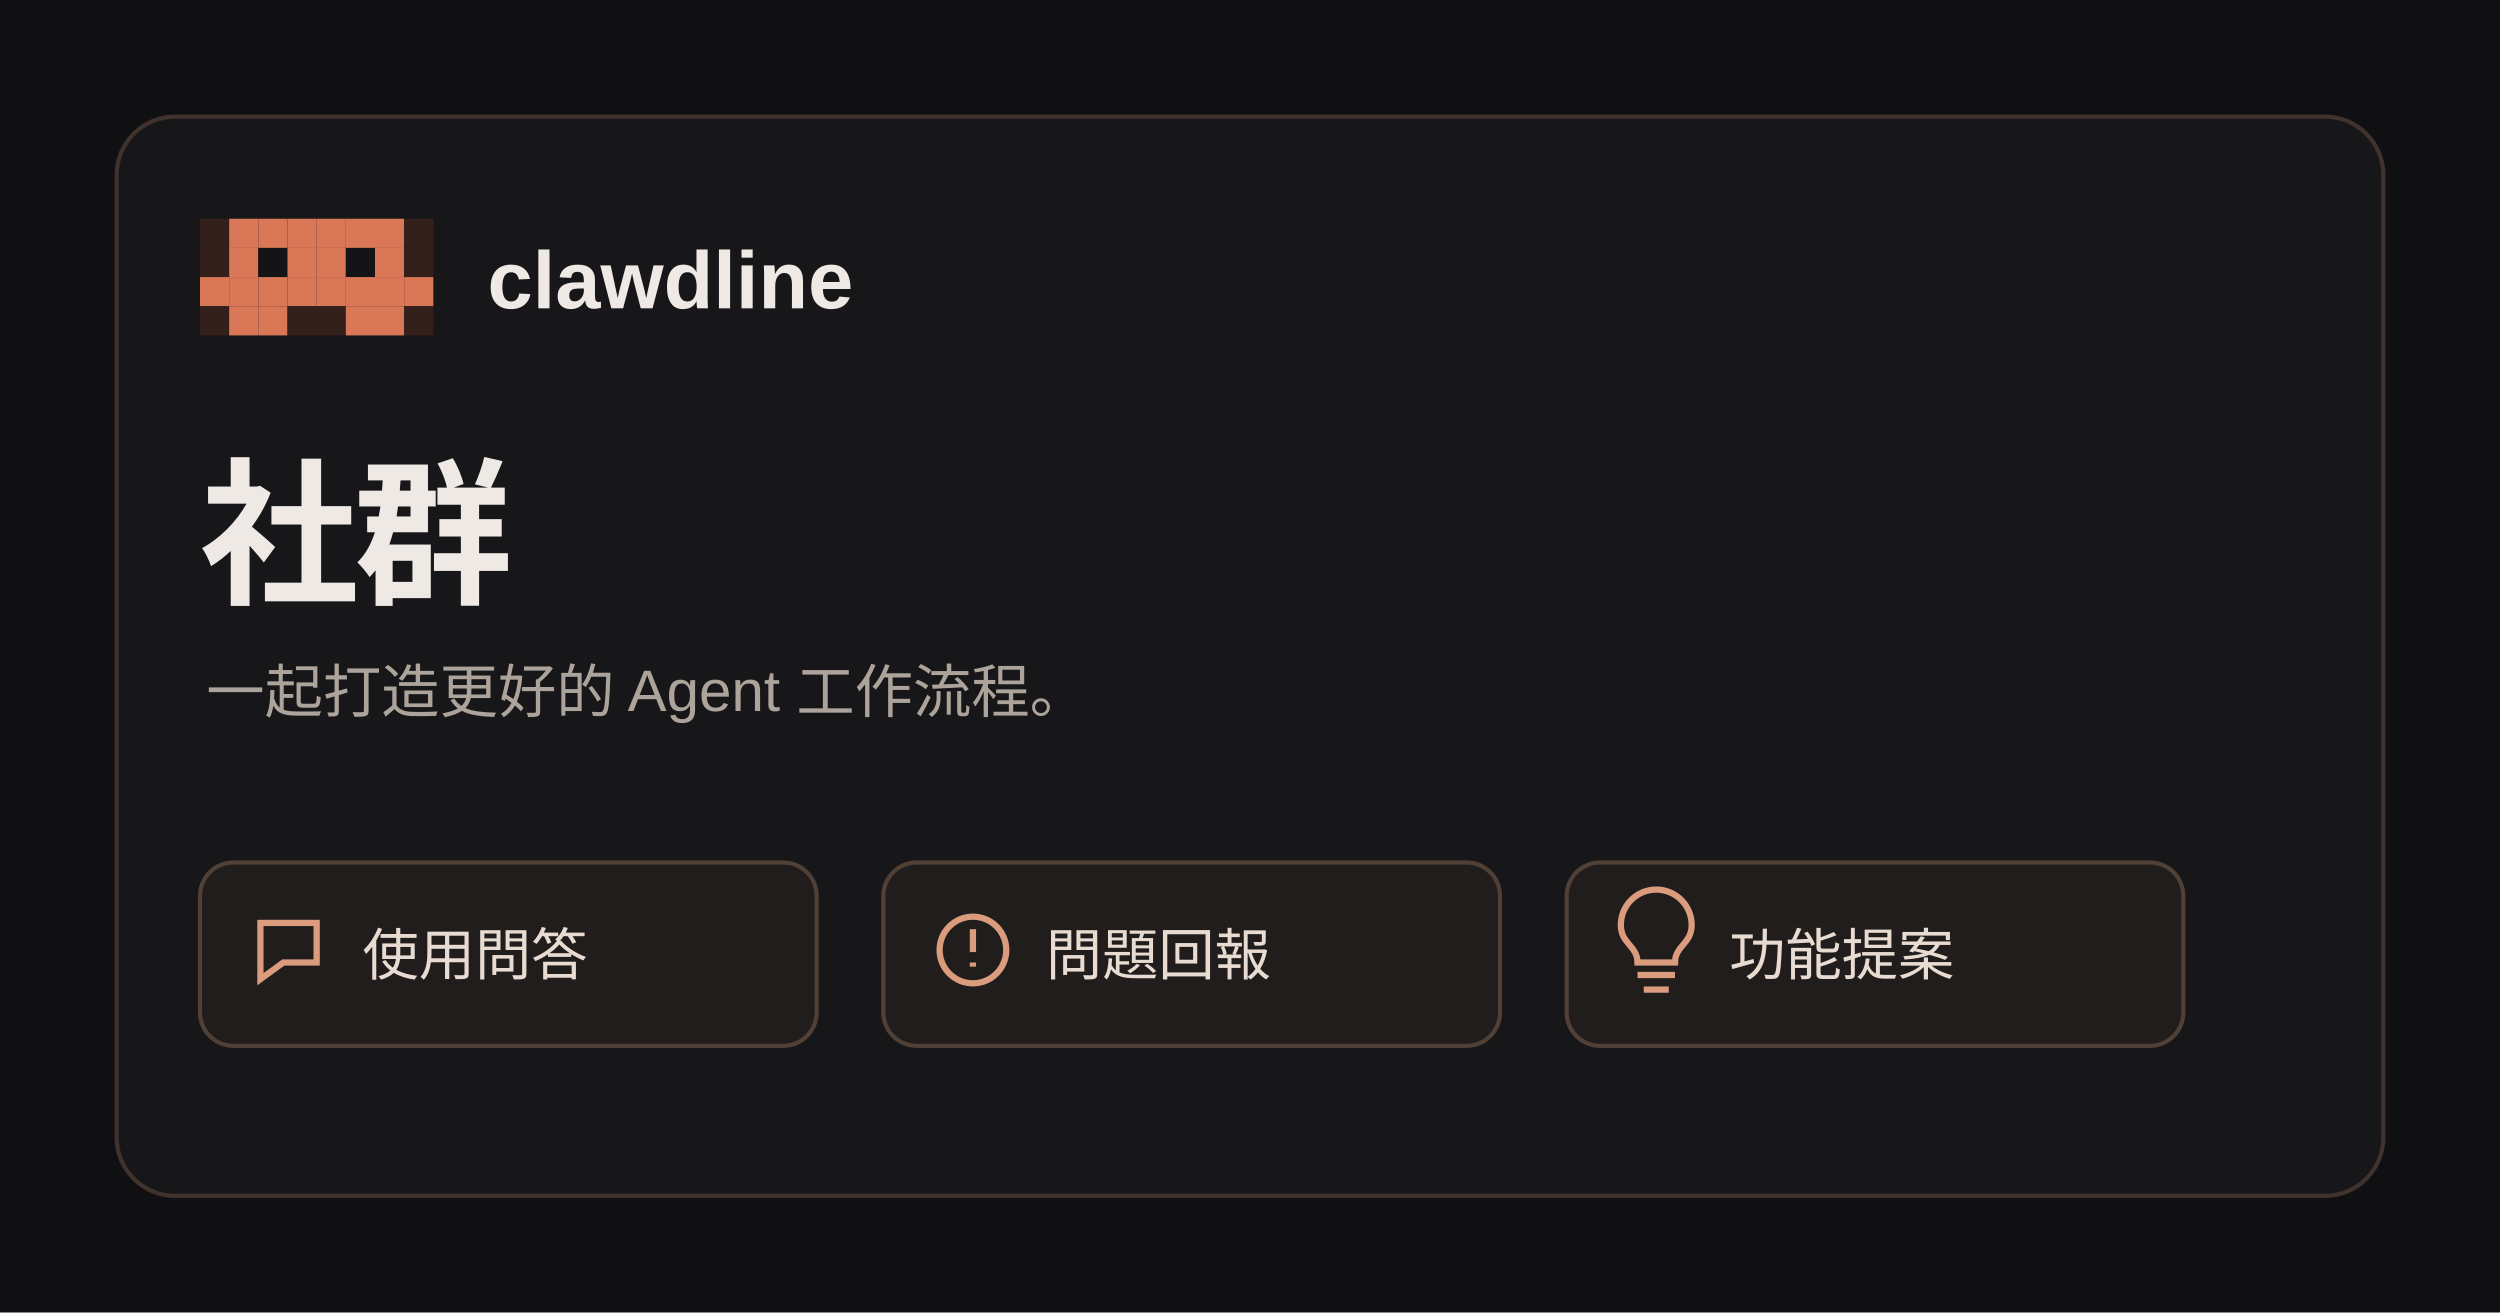
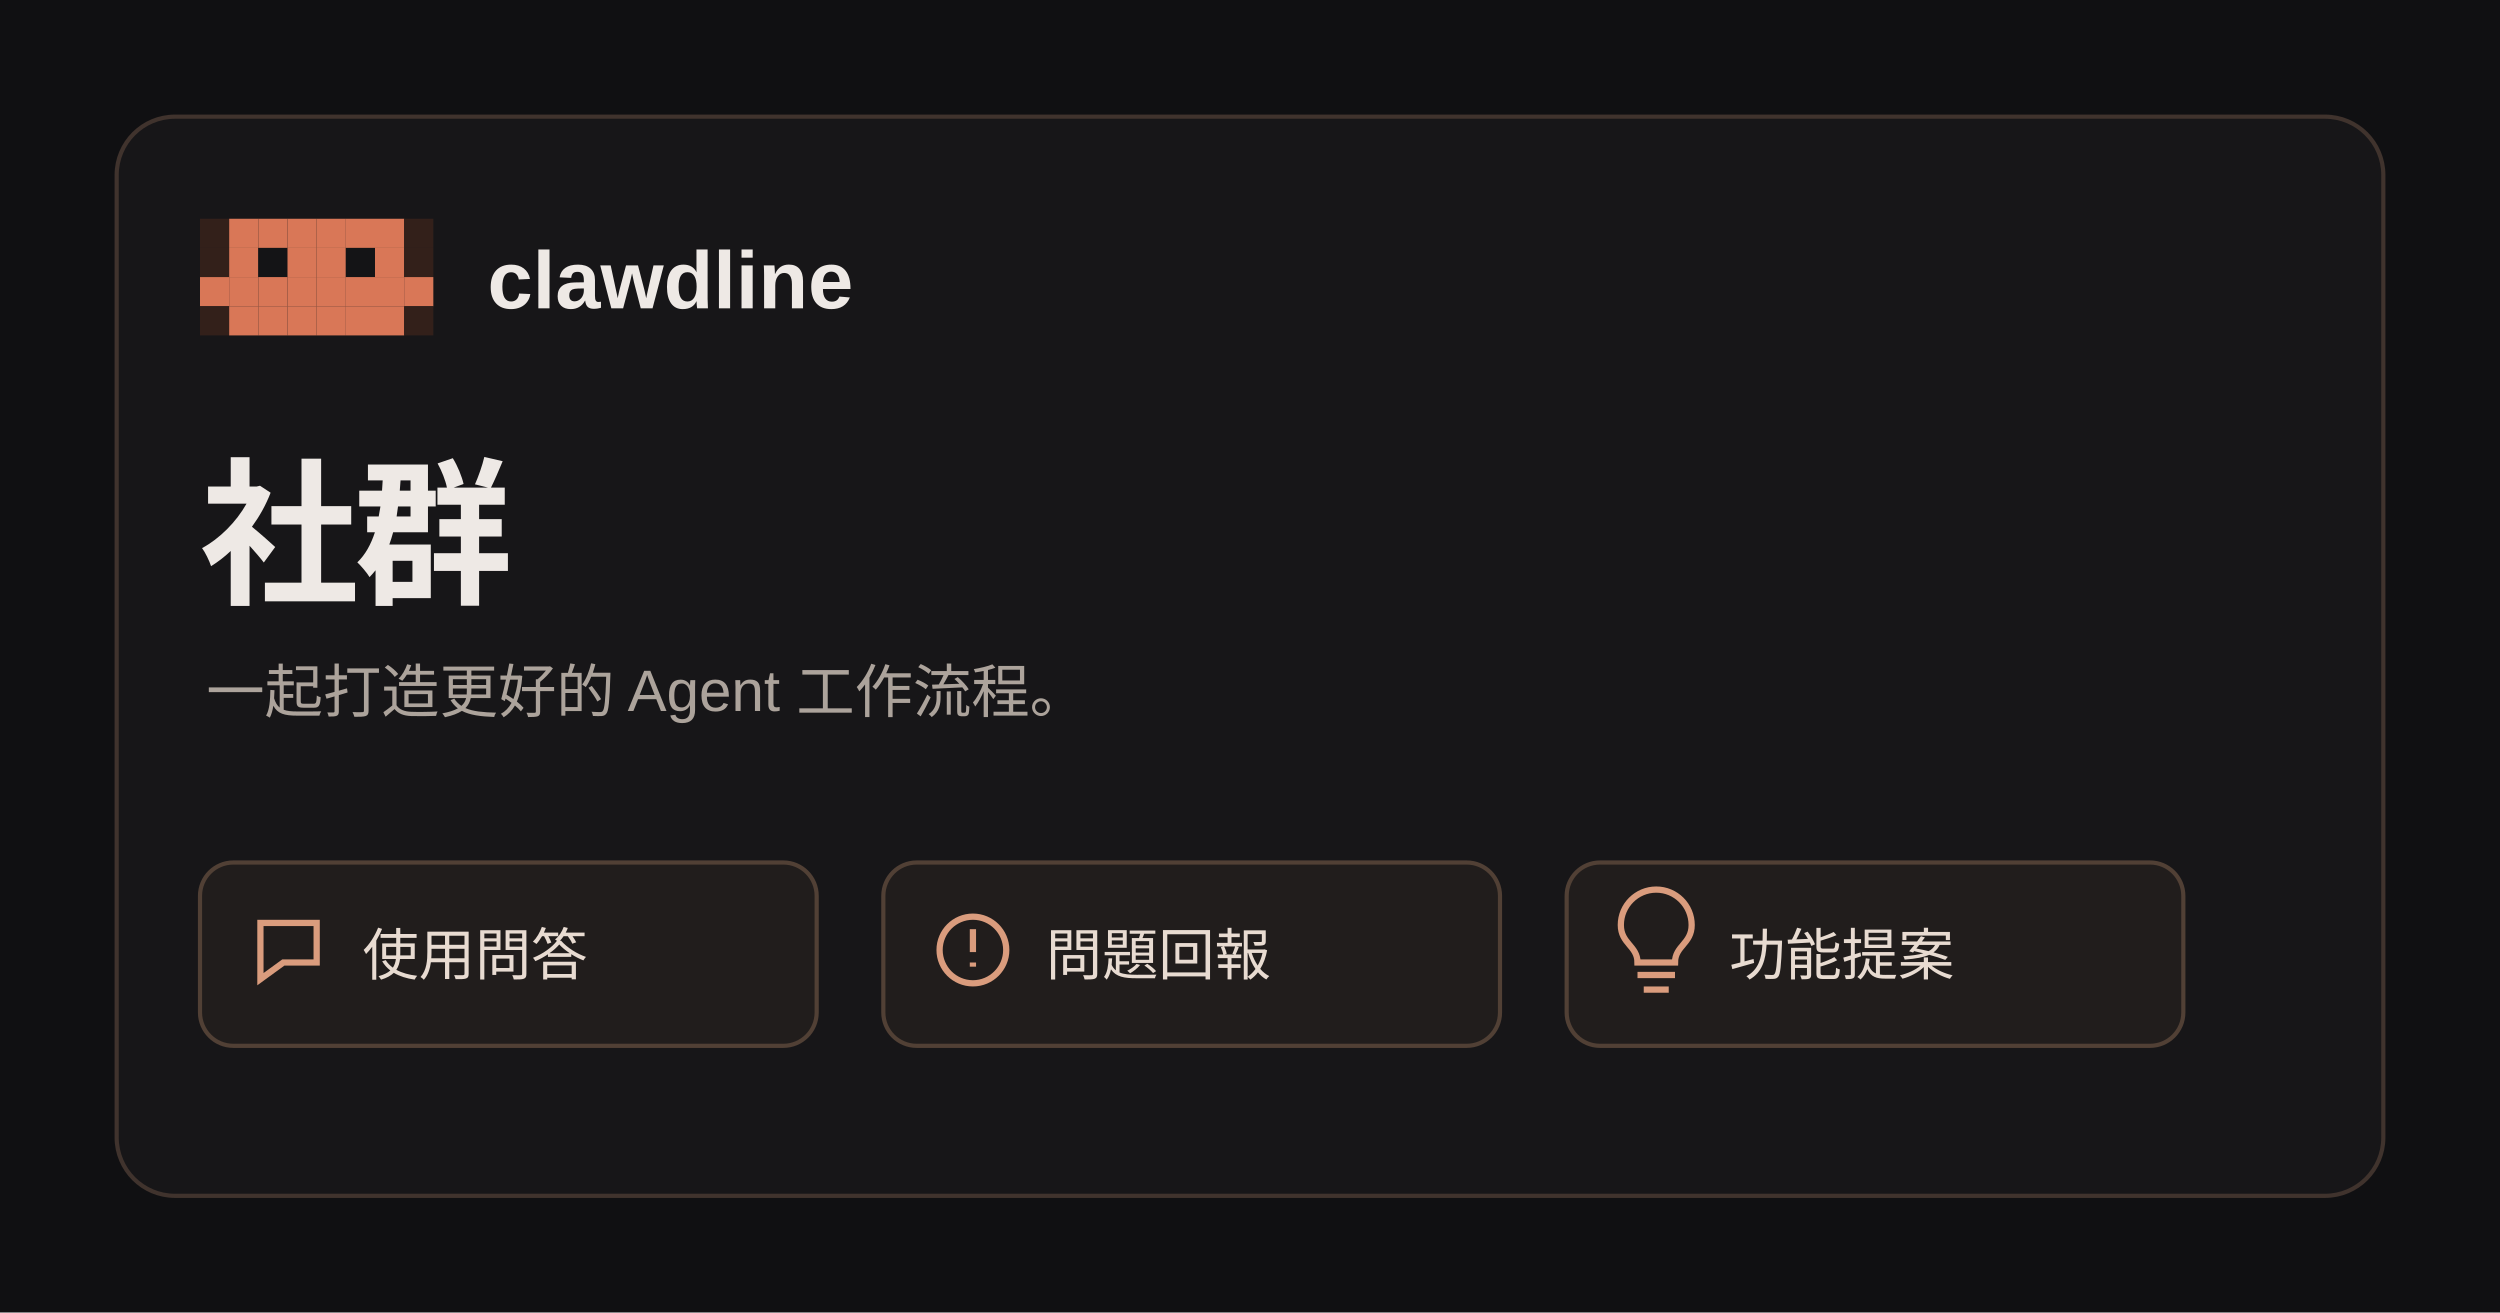
<svg xmlns="http://www.w3.org/2000/svg" width="1200" height="630" viewBox="0 0 1200 630">
  <rect width="1200" height="630" fill="#101012" />
  <rect x="56" y="56" width="1088" height="518" rx="28" fill="#171618" stroke="#40332d" stroke-width="2" />
  <g transform="translate(96 105)">
    <rect x="0" y="0" width="14" height="14" fill="#33201a" />
    <rect x="14" y="0" width="14" height="14" fill="#d97757" />
    <rect x="28" y="0" width="14" height="14" fill="#d97757" />
    <rect x="42" y="0" width="14" height="14" fill="#d97757" />
    <rect x="56" y="0" width="14" height="14" fill="#d97757" />
    <rect x="70" y="0" width="14" height="14" fill="#d97757" />
    <rect x="84" y="0" width="14" height="14" fill="#d97757" />
    <rect x="98" y="0" width="14" height="14" fill="#33201a" />
    <rect x="0" y="14" width="14" height="14" fill="#33201a" />
    <rect x="14" y="14" width="14" height="14" fill="#d97757" />
    <rect x="28" y="14" width="14" height="14" fill="#141416" />
    <rect x="42" y="14" width="14" height="14" fill="#d97757" />
    <rect x="56" y="14" width="14" height="14" fill="#d97757" />
    <rect x="70" y="14" width="14" height="14" fill="#141416" />
    <rect x="84" y="14" width="14" height="14" fill="#d97757" />
    <rect x="98" y="14" width="14" height="14" fill="#33201a" />
    <rect x="0" y="28" width="14" height="14" fill="#d97757" />
    <rect x="14" y="28" width="14" height="14" fill="#d97757" />
    <rect x="28" y="28" width="14" height="14" fill="#d97757" />
    <rect x="42" y="28" width="14" height="14" fill="#d97757" />
    <rect x="56" y="28" width="14" height="14" fill="#d97757" />
    <rect x="70" y="28" width="14" height="14" fill="#d97757" />
    <rect x="84" y="28" width="14" height="14" fill="#d97757" />
    <rect x="98" y="28" width="14" height="14" fill="#d97757" />
    <rect x="0" y="42" width="14" height="14" fill="#33201a" />
    <rect x="14" y="42" width="14" height="14" fill="#d97757" />
    <rect x="28" y="42" width="14" height="14" fill="#d97757" />
-     <rect x="42" y="42" width="14" height="14" fill="#33201a" />
-     <rect x="56" y="42" width="14" height="14" fill="#33201a" />
+     <rect x="42" y="42" width="14" height="14" fill="#d97757" />
+     <rect x="56" y="42" width="14" height="14" fill="#d97757" />
    <rect x="70" y="42" width="14" height="14" fill="#d97757" />
    <rect x="84" y="42" width="14" height="14" fill="#d97757" />
    <rect x="98" y="42" width="14" height="14" fill="#33201a" />
  </g>
  <text x="234" y="148" font-family="Arial,sans-serif" font-size="39" font-weight="700" fill="#eee9e5">clawdline</text>
  <text x="96" y="284" font-family="Arial,sans-serif" font-size="76" font-weight="700" letter-spacing="-2" fill="#eee9e5">社群</text>
  <text x="99" y="342" font-family="Arial,sans-serif" font-size="28" fill="#aca39b">一起打造更好的 Agent 工作流程。</text>
  <rect x="96" y="414" width="296" height="88" rx="16" fill="#211d1c" stroke="#514035" stroke-width="2" />
  <path d="M125 443h27v19H136l-11 8z" stroke="#da9c7d" stroke-width="3" fill="none" />
  <text x="174" y="468" font-family="Arial,sans-serif" font-size="27" fill="#e8dbd1">使用問答</text>
  <rect x="424" y="414" width="296" height="88" rx="16" fill="#211d1c" stroke="#514035" stroke-width="2" />
  <circle cx="467" cy="456" r="16" fill="none" stroke="#da9c7d" stroke-width="3" />
  <path d="M467 446v11m0 5v2" stroke="#da9c7d" stroke-width="3" />
  <text x="502" y="468" font-family="Arial,sans-serif" font-size="27" fill="#e8dbd1">問題回報</text>
  <rect x="752" y="414" width="296" height="88" rx="16" fill="#211d1c" stroke="#514035" stroke-width="2" />
  <path d="M786 462c0-8-8-9-8-18a17 17 0 0 1 34 0c0 9-8 10-8 18zm0 6h18m-15 7h12" fill="none" stroke="#da9c7d" stroke-width="3" />
  <text x="830" y="468" font-family="Arial,sans-serif" font-size="27" fill="#e8dbd1">功能提案</text>
</svg>
